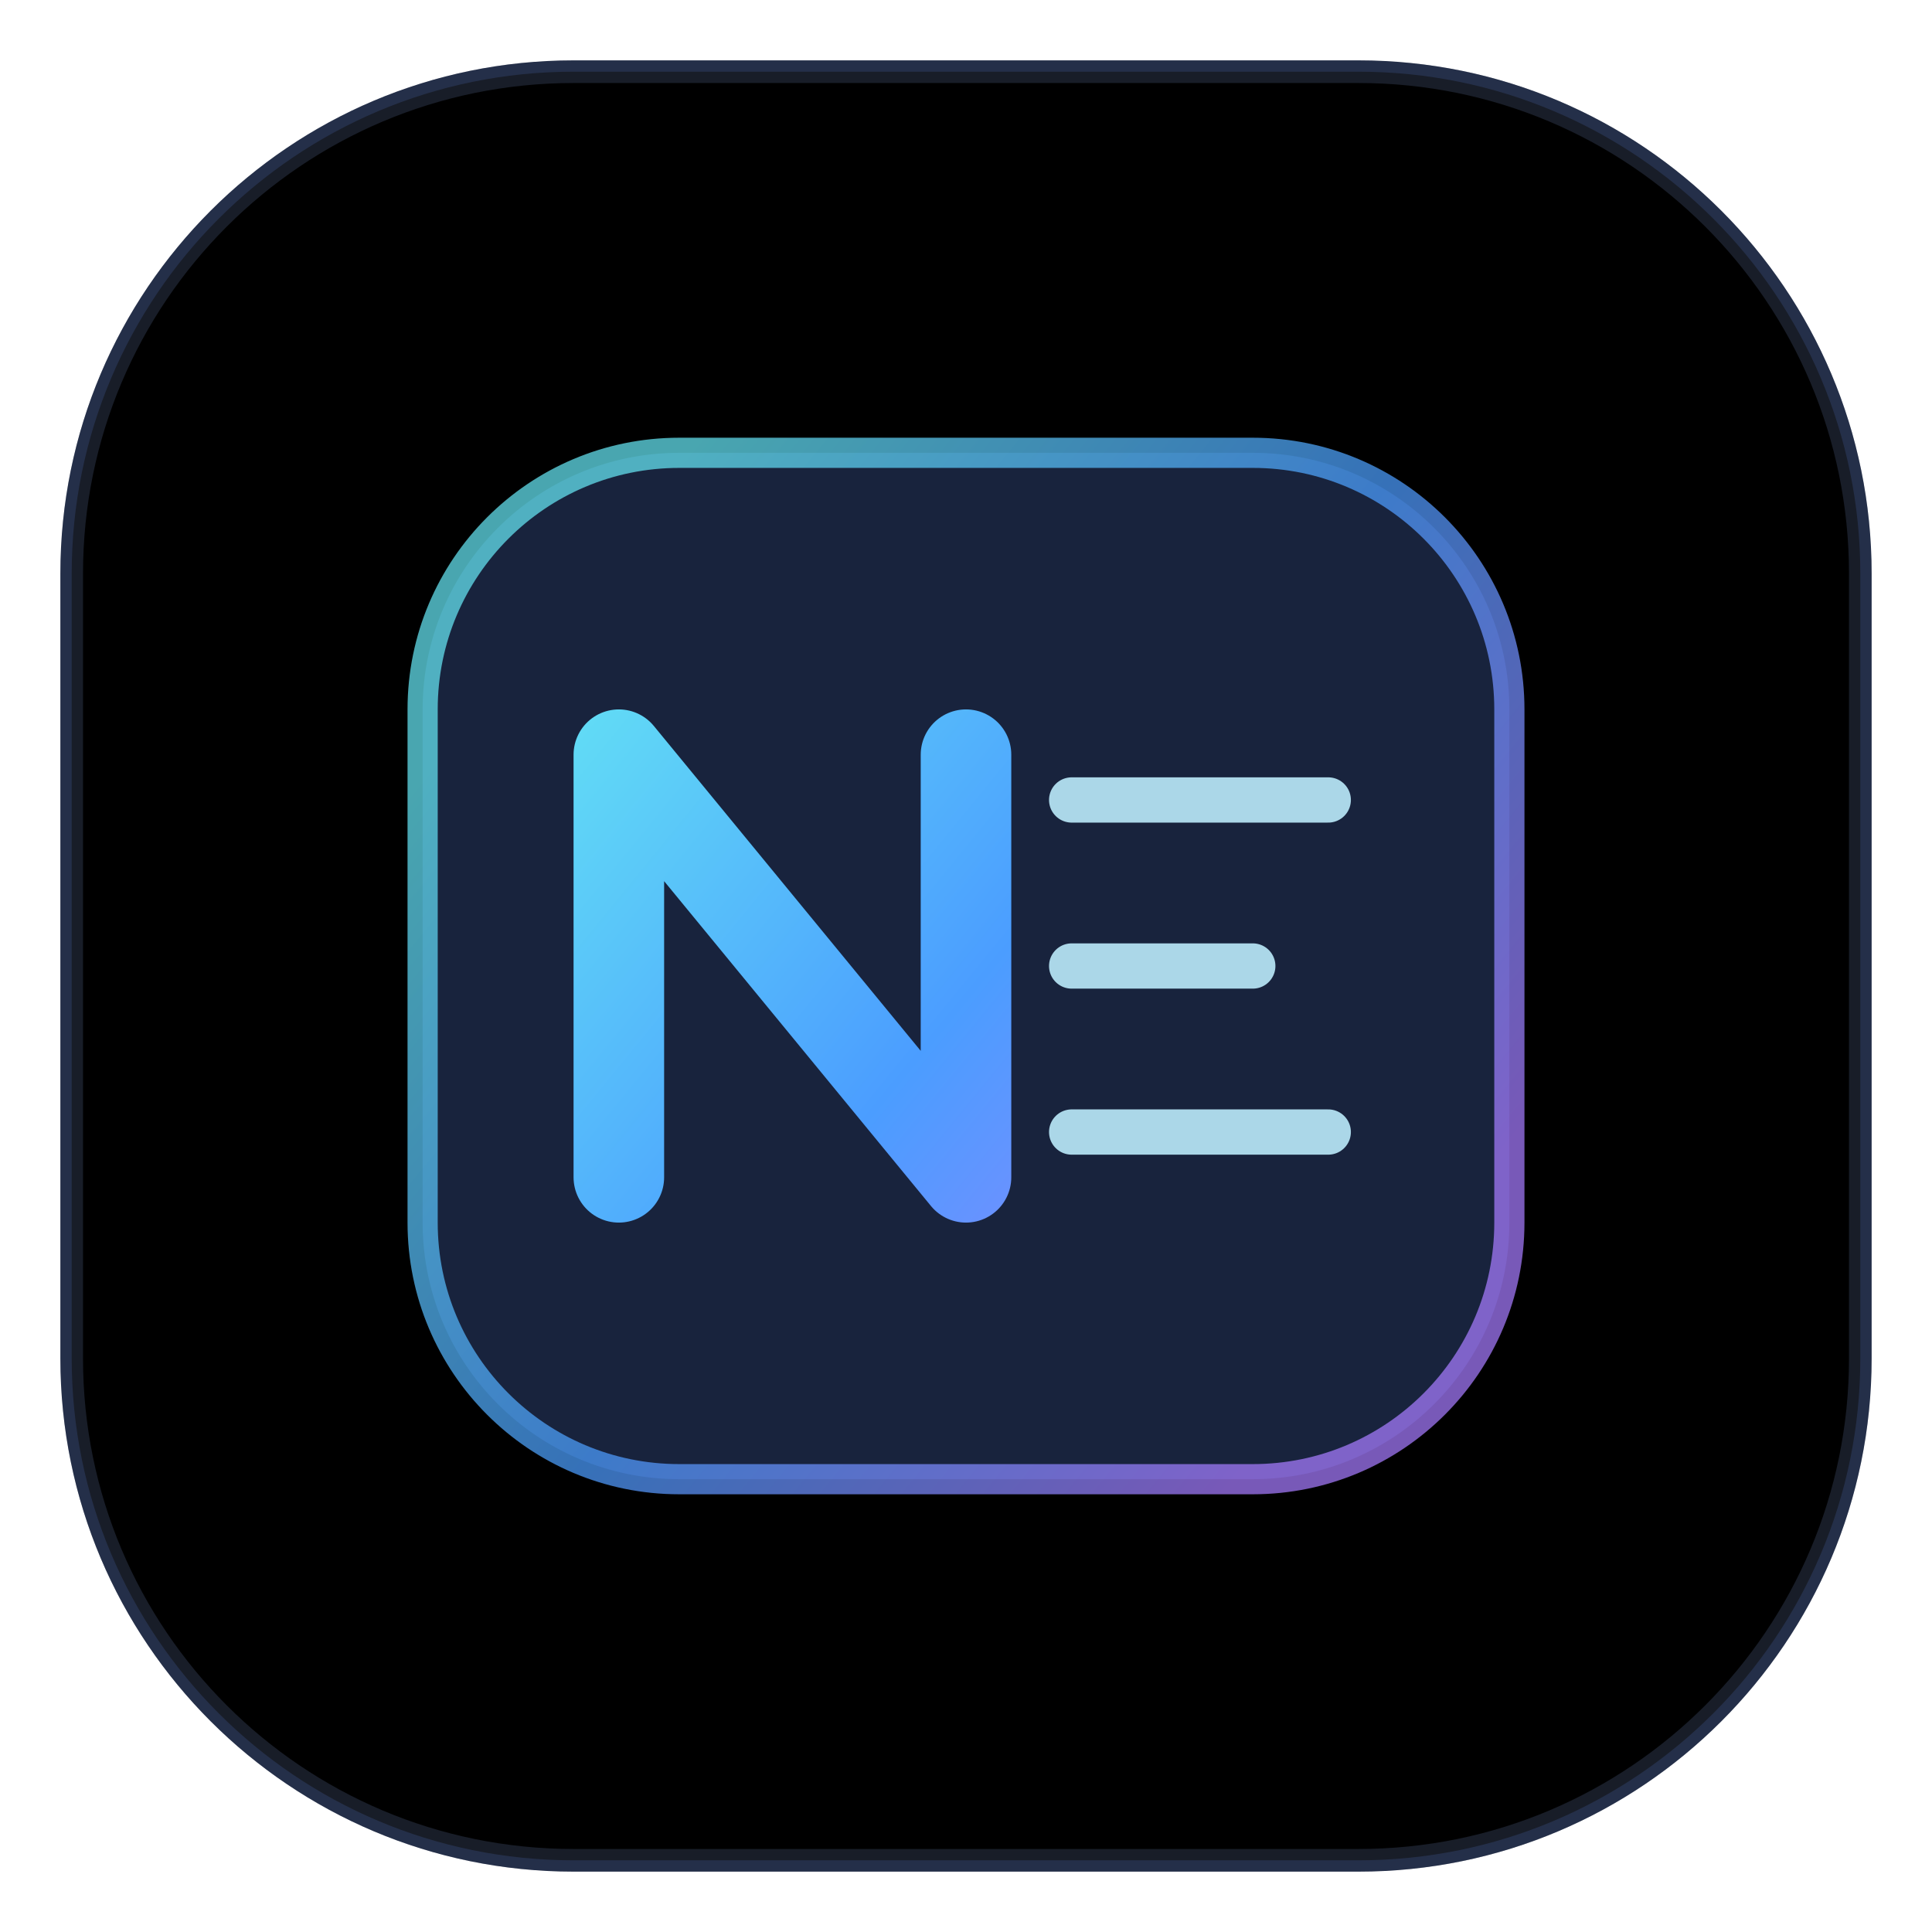
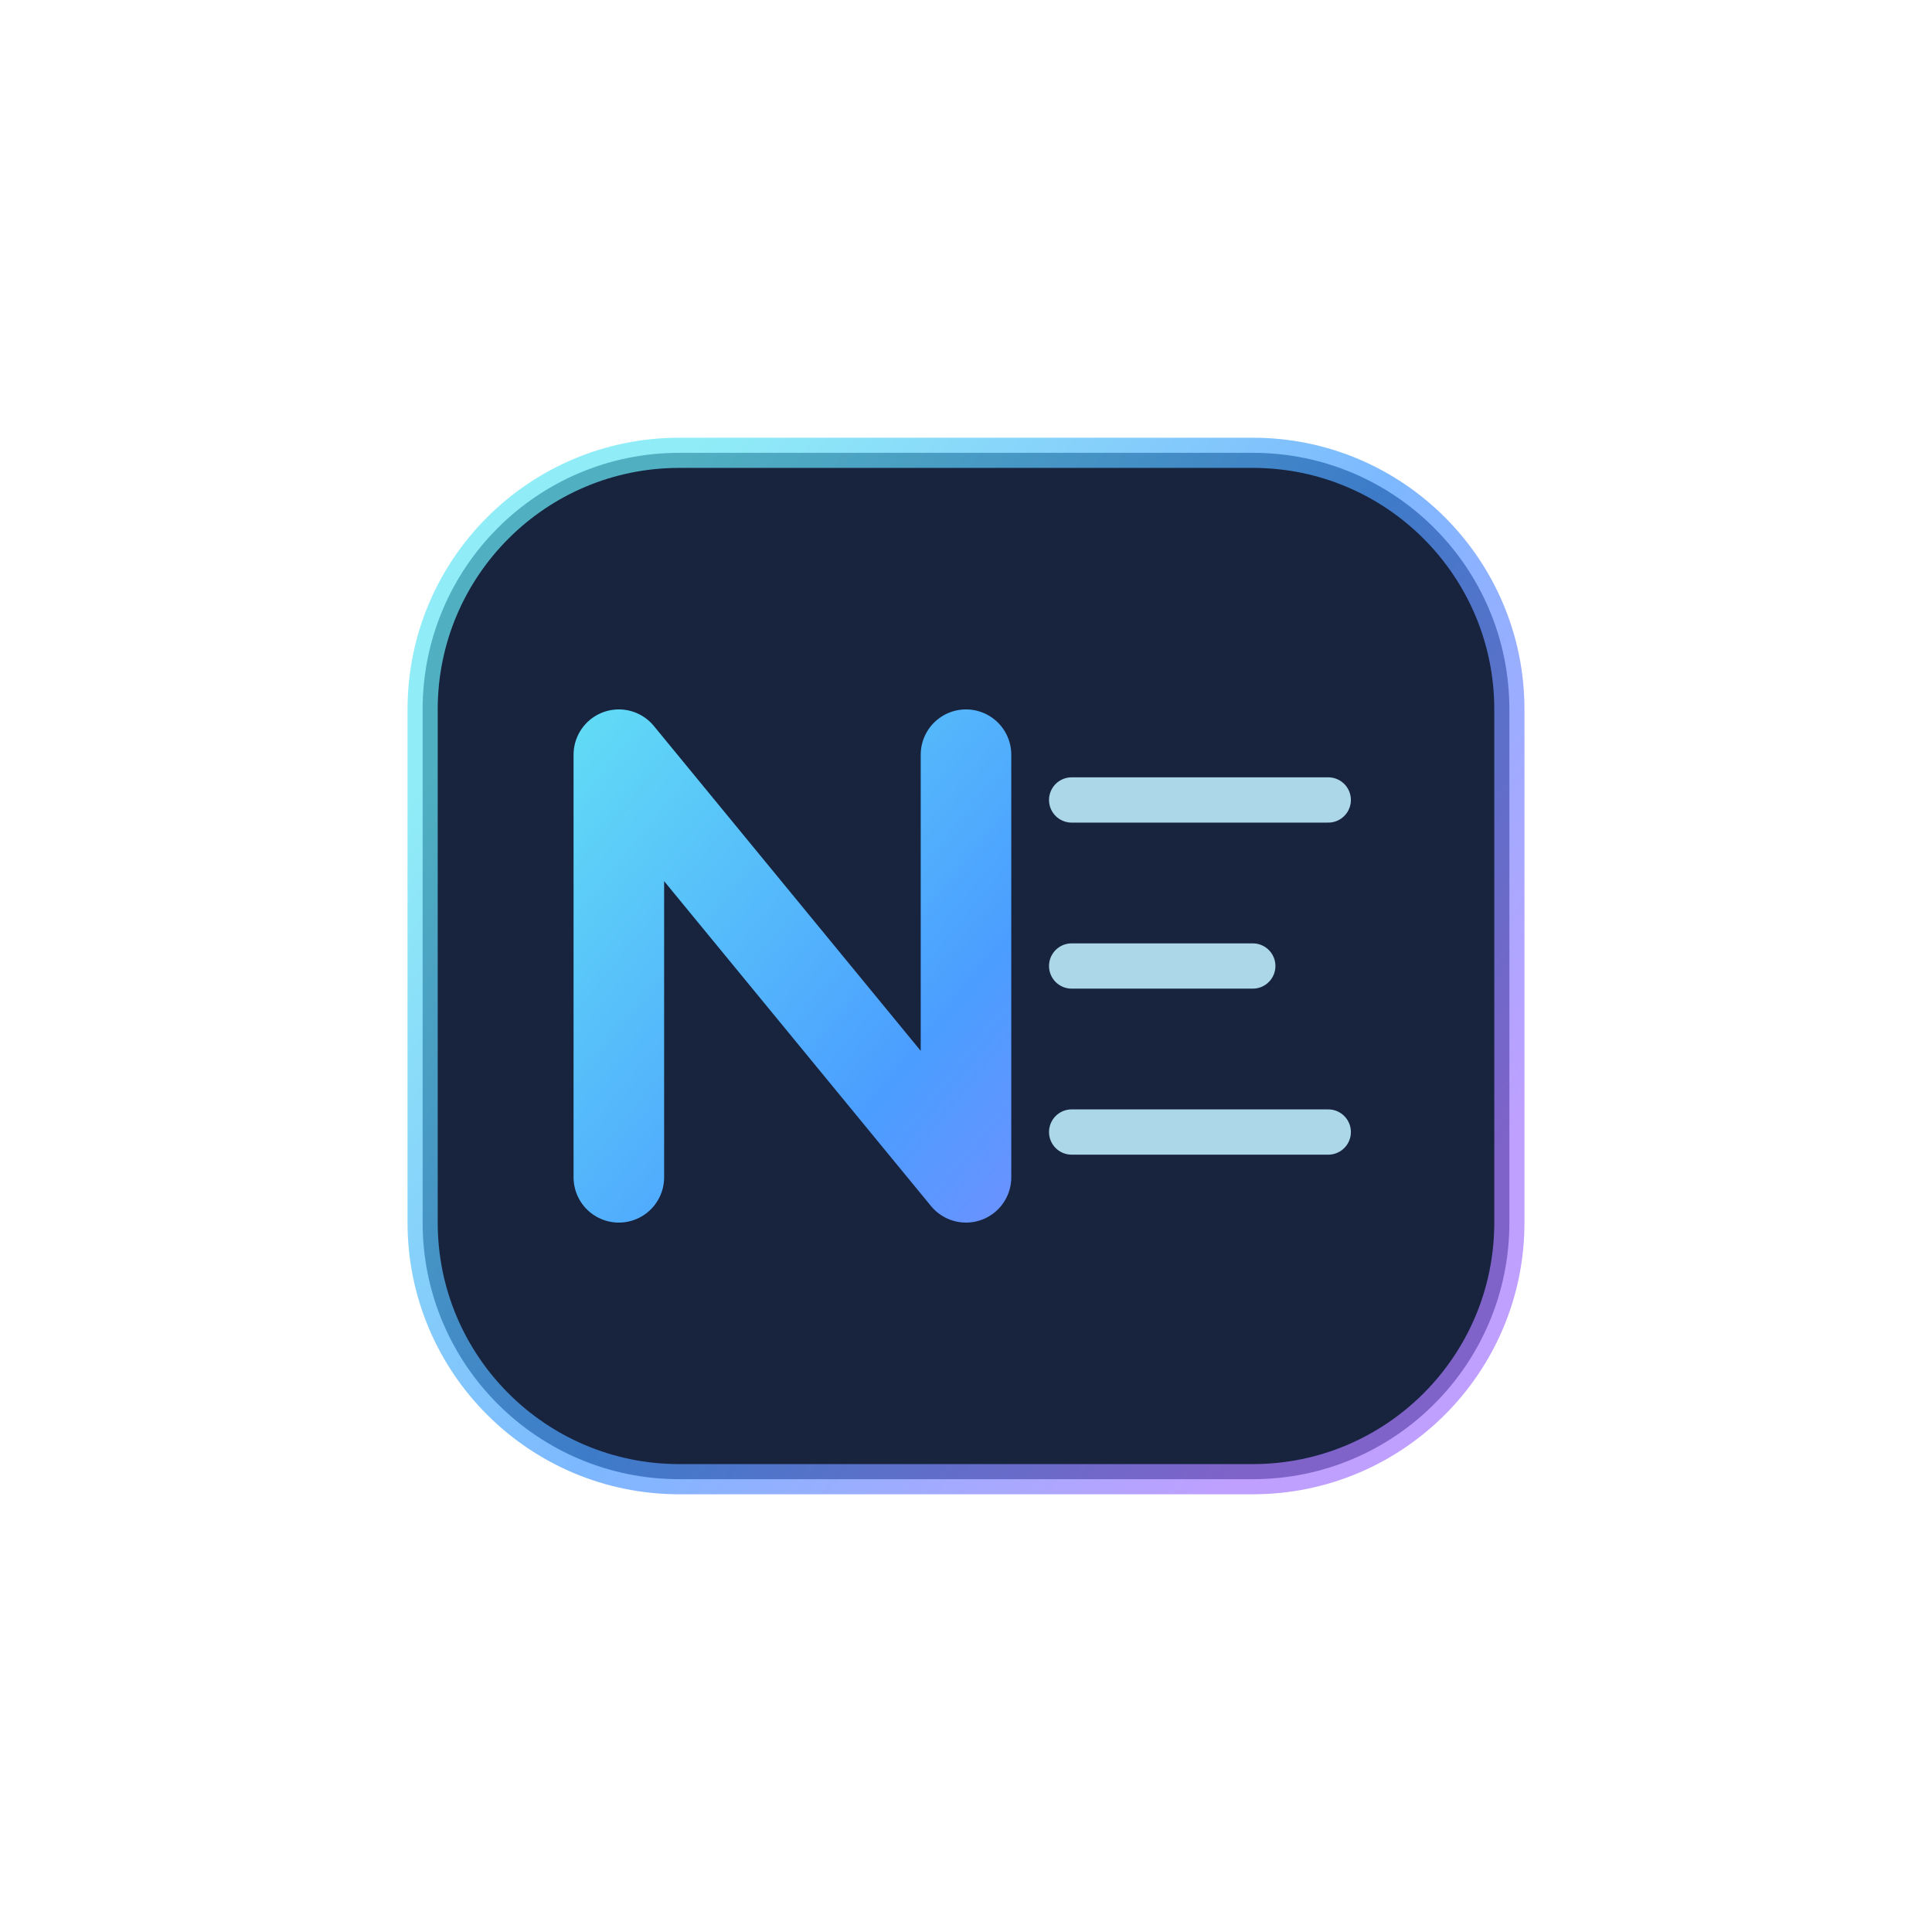
<svg xmlns="http://www.w3.org/2000/svg" viewBox="0 0 128 128" role="img" aria-labelledby="title description">
  <defs>
    <linearGradient id="nebula" x1="36" y1="42" x2="91" y2="87" gradientUnits="userSpaceOnUse">
      <stop stop-color="#65E6F4" />
      <stop offset=".52" stop-color="#4B9DFF" />
      <stop offset="1" stop-color="#A77BFF" />
    </linearGradient>
    <radialGradient id="glow" cx="0" cy="0" r="1" gradientTransform="matrix(0 60 -60 0 64 64)" gradientUnits="userSpaceOnUse">
      <stop stop-color="#294C8C" stop-opacity=".5" />
      <stop offset="1" stop-color="#10172A" stop-opacity="0" />
    </radialGradient>
  </defs>
-   <rect x="4" y="4" width="120" height="120" rx="34" fill="#10172A" />
-   <rect x="4" y="4" width="120" height="120" rx="34" fill="url(#glow)" />
-   <rect x="4.75" y="4.75" width="118.5" height="118.5" rx="33.25" stroke="#7186B8" stroke-opacity=".22" stroke-width="1.5" />
  <rect x="28" y="30" width="72" height="68" rx="17" fill="#18233D" stroke="url(#nebula)" stroke-opacity=".72" stroke-width="2" />
  <path d="M41 78V50l23 28V50" fill="none" stroke="url(#nebula)" stroke-linecap="round" stroke-linejoin="round" stroke-width="6" />
  <g fill="none" stroke="#BFEFFF" stroke-linecap="round" stroke-width="3">
    <path d="M71 53h17M71 64h12M71 75h17" stroke-opacity=".88" />
  </g>
</svg>
